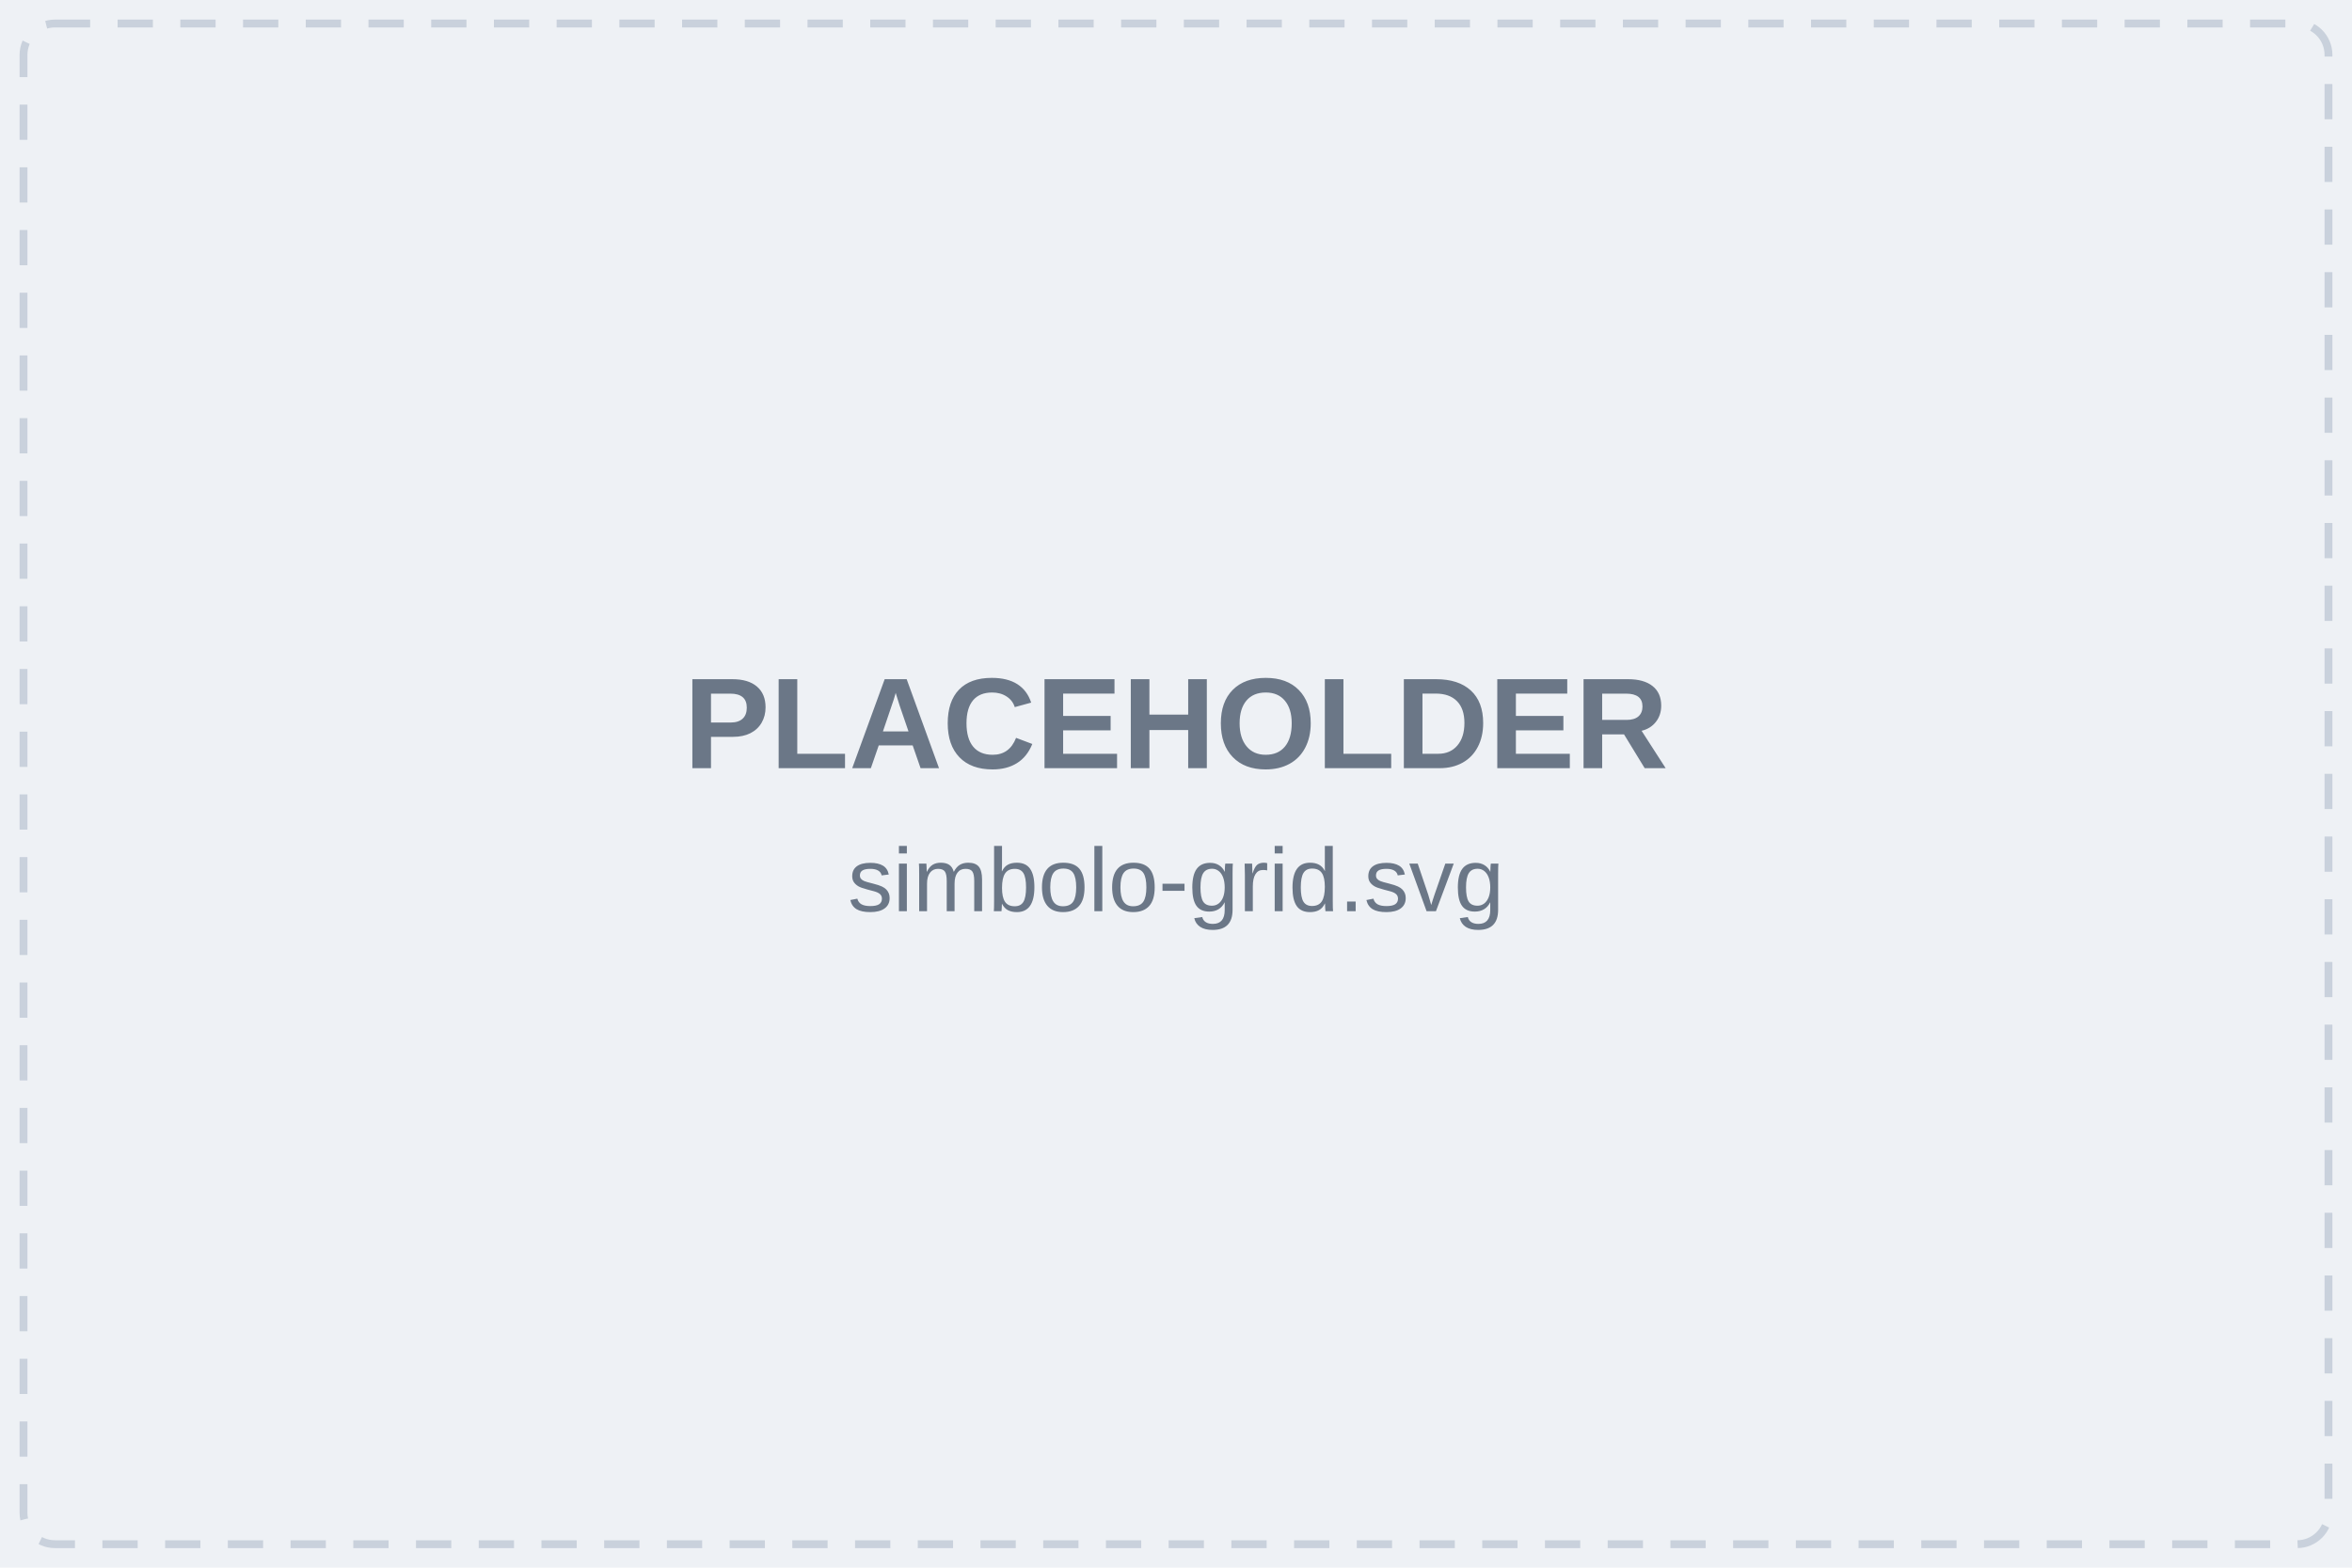
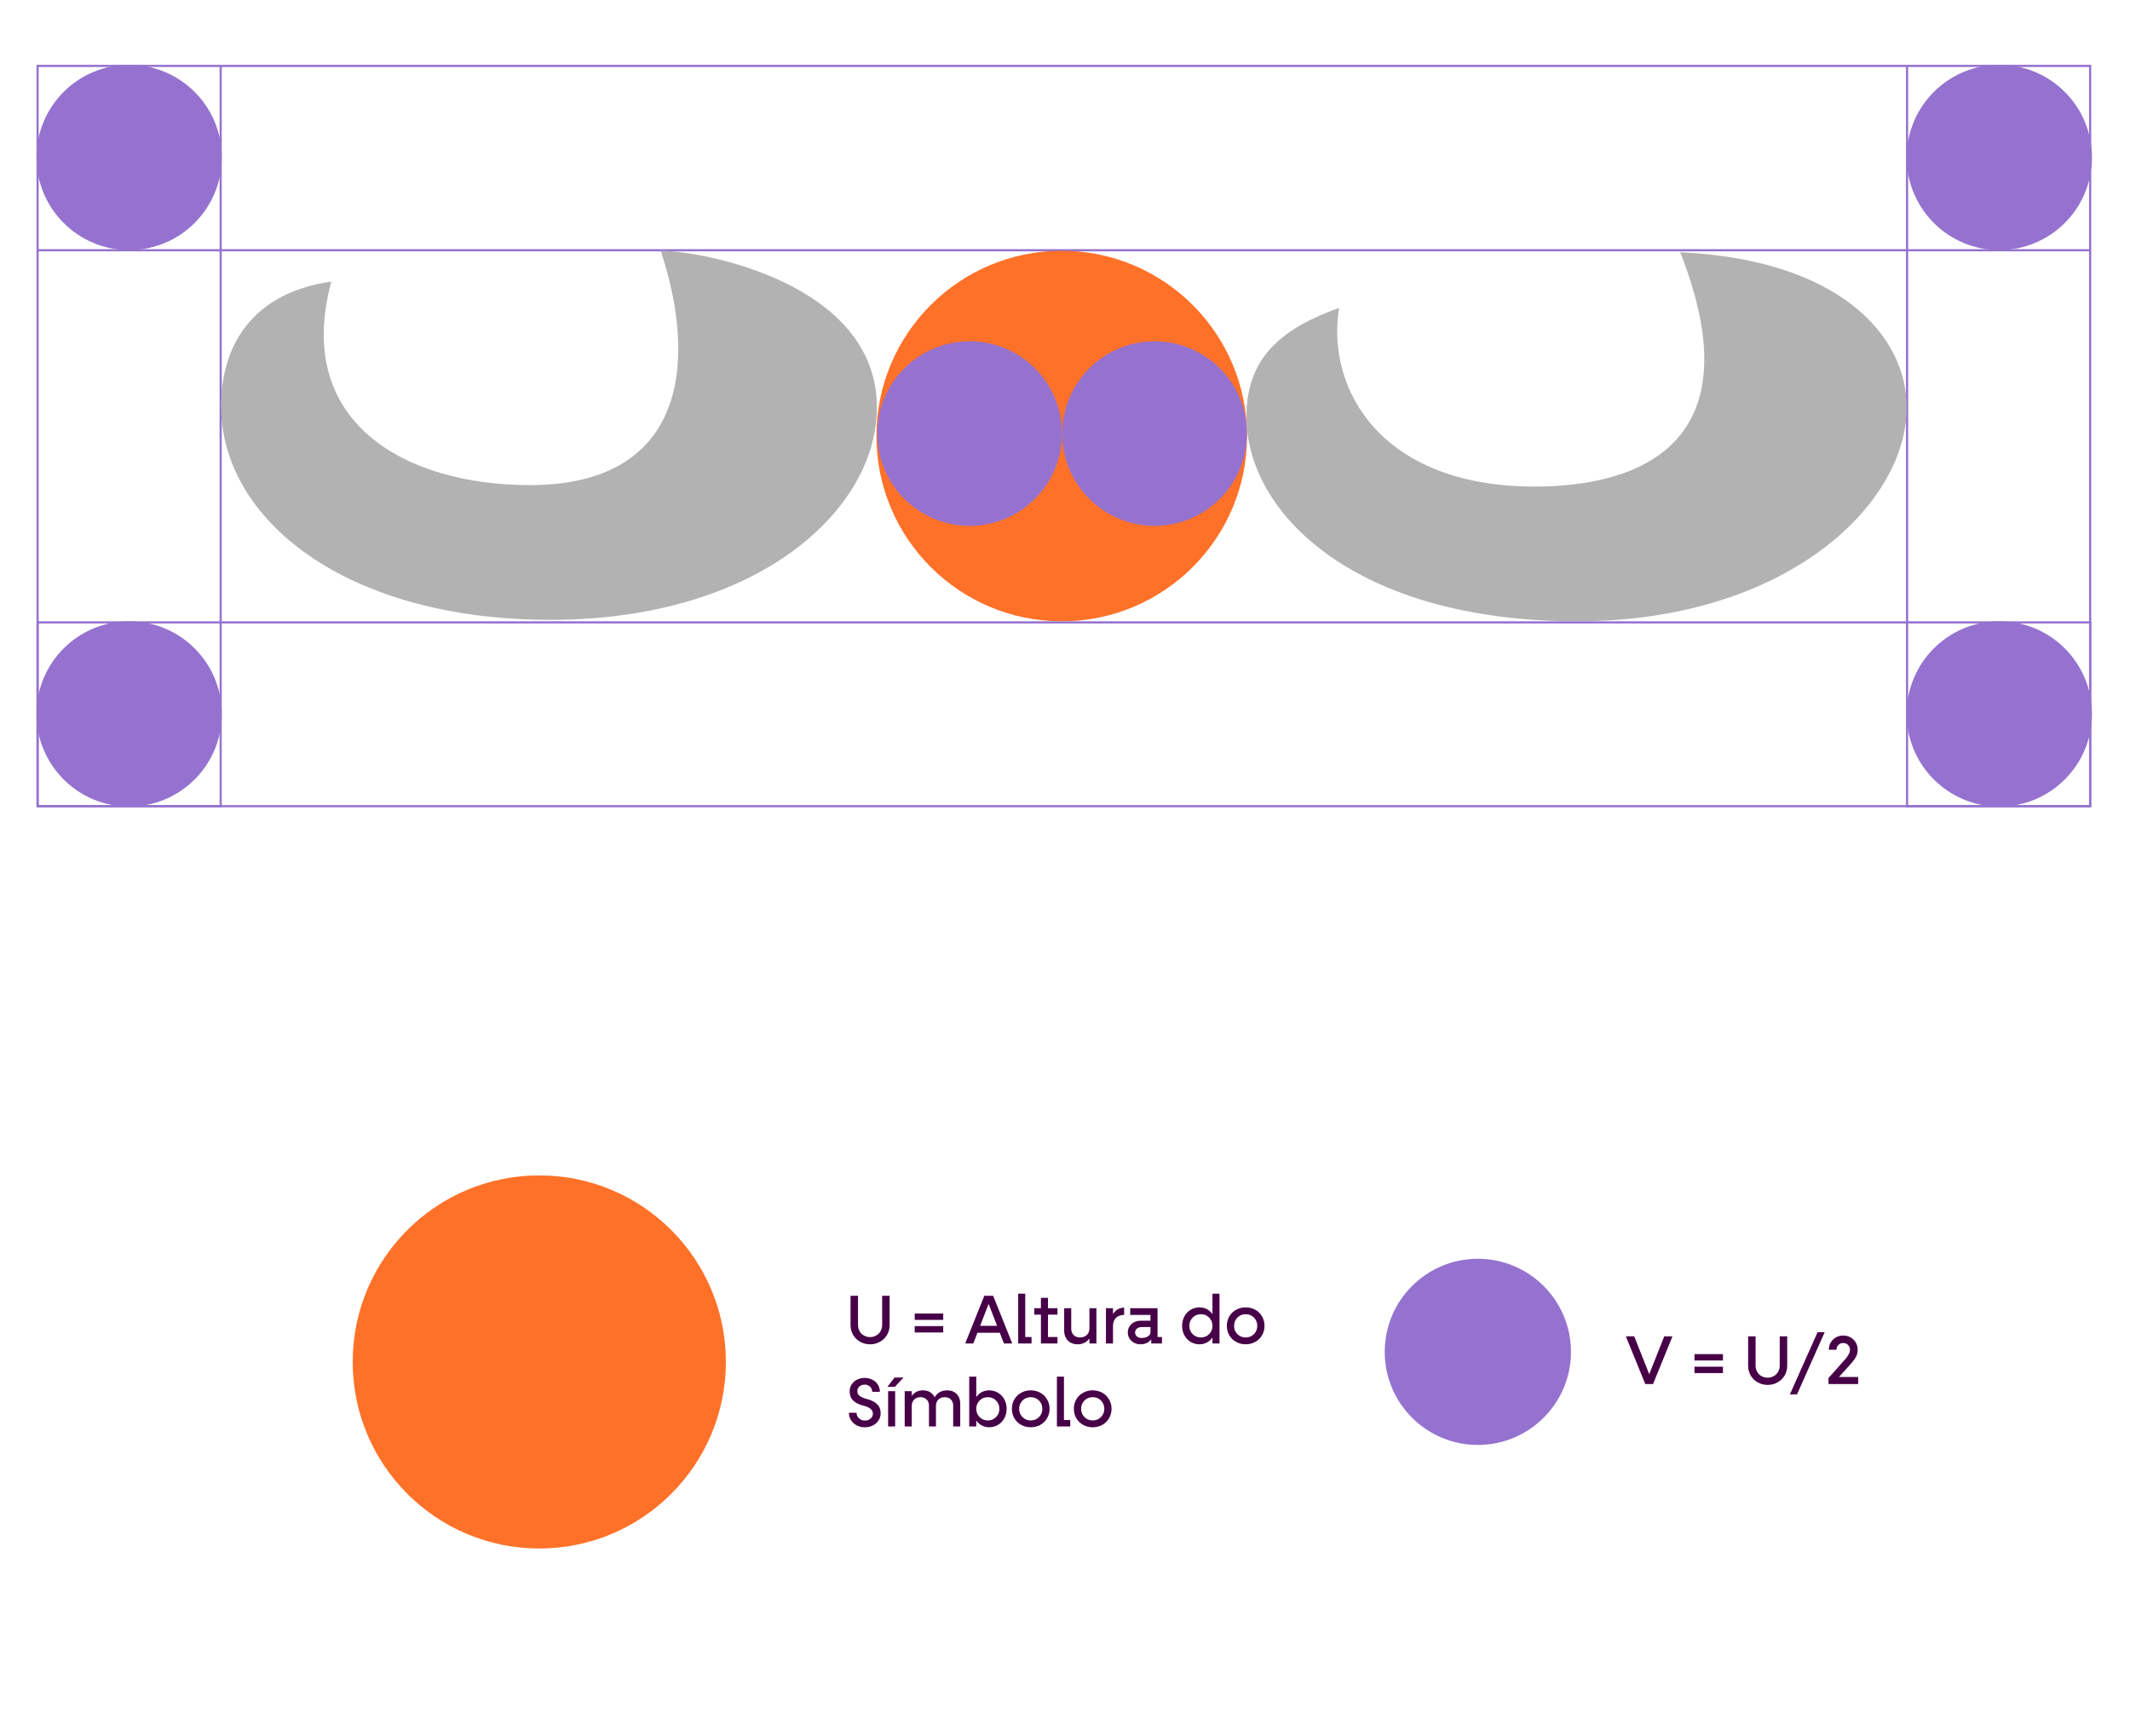
- <svg xmlns="http://www.w3.org/2000/svg" viewBox="0 0 1200 800">
-   <rect width="1200" height="800" fill="#EEF1F5" />
-   <rect x="12" y="12" width="1176" height="776" rx="16" fill="none" stroke="#C9D1DC" stroke-width="4" stroke-dasharray="18 14" />
-   <text x="600" y="392" text-anchor="middle" font-family="Arial, sans-serif" font-size="66" font-weight="700" fill="#6B7787">PLACEHOLDER</text>
-   <text x="600" y="465" text-anchor="middle" font-family="Arial, sans-serif" font-size="46" fill="#6B7787">simbolo-grid.svg</text>
+ <svg xmlns="http://www.w3.org/2000/svg" xmlns:xlink="http://www.w3.org/1999/xlink" version="1.1" width="616" height="502" viewBox="0 0 616 502">
+   <defs>
+     <clipPath id="clip_1">
+       <path transform="matrix(1,0,0,-1,-1226,592)" d="M1226 90H1842V592H1226Z" clip-rule="evenodd" />
+     </clipPath>
+     <clipPath id="clip_2">
+       <path transform="matrix(1,0,0,-1,-1226,592)" d="M0 0H1920V1200H0Z" />
+     </clipPath>
+     <clipPath id="clip_3">
+       <path transform="matrix(1,0,0,-1,-1226,592)" d="M0 0H1920V1200H0Z" />
+     </clipPath>
+     <clipPath id="clip_4">
+       <path transform="matrix(1,0,0,-1,-1226,592)" d="M0 0H1920V1200H0Z" />
+     </clipPath>
+     <clipPath id="clip_5">
+       <path transform="matrix(1,0,0,-1,-1226,592)" d="M0 0H1920V1200H0Z" />
+     </clipPath>
+     <clipPath id="clip_6">
+       <path transform="matrix(1,0,0,-1,-1226,592)" d="M0 0H1920V1200H0Z" />
+     </clipPath>
+     <clipPath id="clip_7">
+       <path transform="matrix(1,0,0,-1,-1226,592)" d="M0 0H1920V1200H0Z" />
+     </clipPath>
+     <clipPath id="clip_8">
+       <path transform="matrix(1,0,0,-1,-1226,592)" d="M0 0H1920V1200H0Z" />
+     </clipPath>
+     <clipPath id="clip_9">
+       <path transform="matrix(1,0,0,-1,-1226,592)" d="M0 0H1920V1200H0Z" />
+     </clipPath>
+     <clipPath id="clip_10">
+       <path transform="matrix(1,0,0,-1,-1226,592)" d="M0 0H1920V1200H0Z" />
+     </clipPath>
+     <path id="font_11_150" d="M.017 .69H.138L.365 .117H.345L.572 .69H.691L.41 0H.298L.017 .69Z" />
+     <path id="font_11_1" d="" />
+     <path id="font_11_550" d="M.061 .433H.473V.341H.061V.433M.061 .251H.473V.159H.061V.251Z" />
+     <path id="font_11_136" d="M.345-.012C.292-.012 .245 0 .201 .025 .158 .049 .125 .082 .1 .124 .075 .167 .063 .214 .063 .265V.69H.171V.267C.171 .234 .179 .205 .193 .178 .209 .151 .229 .13 .256 .115 .283 .1 .312 .092 .345 .092 .378 .092 .407 .1 .434 .115 .461 .13 .482 .151 .497 .178 .512 .205 .52 .234 .52 .267V.69H.628V.265C.628 .214 .616 .167 .591 .124 .566 .082 .532 .049 .489 .025 .446 0 .398-.012 .345-.012Z" />
+     <path id="font_11_488" d="M.407 .75H.51L.11-.15H.007L.407 .75Z" />
+     <path id="font_11_405" d="M.048 .087 .287 .356C.309 .381 .327 .405 .339 .428 .352 .451 .359 .473 .359 .496 .359 .515 .355 .531 .346 .546 .337 .561 .326 .572 .311 .581 .296 .59 .28 .594 .261 .594 .243 .594 .226 .59 .211 .581 .196 .572 .185 .561 .176 .546 .168 .531 .164 .515 .164 .496H.053C.053 .535 .062 .57 .08 .601 .099 .632 .124 .657 .156 .675 .187 .693 .223 .702 .262 .702 .301 .702 .336 .693 .367 .675 .399 .657 .424 .632 .442 .601 .461 .57 .47 .535 .47 .496 .47 .459 .462 .426 .447 .396 .431 .366 .409 .336 .382 .305L.159 .057 .153 .102H.477V0H.048V.087Z" />
+     <path id="font_11_2" d="M.293 .69H.421L.697 0H.577L.351 .584H.36L.134 0H.017L.293 .69M.208 .255H.505L.545 .155H.168L.208 .255Z" />
+     <path id="font_11_283" d="M.069 .72H.171V.048L.125 .093H.262V0H.069V.72Z" />
+     <path id="font_11_333" d="M.126 .66H.228V.045L.182 .093H.365V0H.126V.66M.029 .51H.365V.417H.029V.51Z" />
+     <path id="font_11_339" d="M.258-.012C.219-.012 .185-.004 .155 .012 .125 .029 .102 .052 .086 .083 .07 .113 .062 .148 .062 .187V.51H.164V.216C.164 .177 .176 .146 .199 .122 .222 .099 .252 .087 .291 .087 .318 .087 .342 .093 .363 .104 .383 .114 .399 .13 .41 .149 .421 .169 .427 .192 .427 .218L.473 .206C.468 .16 .455 .121 .436 .088 .418 .055 .393 .031 .363 .014 .332-.003 .297-.012 .258-.012M.427 .51H.528V0H.427V.51Z" />
+     <path id="font_11_318" d="M.069 .51H.171V0H.069V.51M.124 .283C.13 .33 .142 .371 .16 .406 .179 .442 .203 .47 .232 .489 .262 .508 .295 .518 .332 .518V.413C.299 .413 .27 .406 .245 .393 .221 .38 .203 .361 .19 .337 .177 .312 .171 .284 .171 .252L.124 .283Z" />
+     <path id="font_11_207" d="M.371 .086 .36 .104V.431L.379 .413H.067V.51H.462V.074L.446 .093H.526V0H.371V.086M.218-.012C.183-.012 .152-.004 .123 .01 .095 .026 .073 .046 .056 .072 .04 .098 .032 .127 .032 .159 .032 .191 .04 .22 .056 .246 .073 .272 .095 .292 .123 .307 .152 .322 .183 .329 .218 .329H.372V.238H.231C.214 .238 .198 .235 .183 .227 .168 .22 .157 .211 .149 .199 .141 .187 .137 .174 .137 .159 .137 .144 .141 .131 .149 .118 .157 .106 .168 .097 .183 .089 .198 .082 .214 .079 .231 .079 .256 .079 .279 .083 .298 .09 .318 .097 .333 .108 .344 .121 .355 .134 .36 .15 .36 .168L.402 .159C.402 .126 .394 .097 .378 .071 .363 .045 .341 .025 .312 .01 .284-.005 .253-.012 .218-.012Z" />
+     <path id="font_11_230" d="M.291-.012C.244-.012 .201-0 .162 .023 .124 .046 .094 .078 .072 .119 .05 .16 .039 .205 .039 .255 .039 .305 .05 .35 .072 .391 .094 .432 .124 .464 .162 .487 .201 .51 .244 .522 .291 .522 .337 .522 .378 .511 .413 .488 .449 .465 .477 .433 .497 .392 .517 .351 .527 .306 .527 .255 .527 .204 .517 .159 .497 .118 .477 .077 .449 .046 .413 .023 .378-0 .337-.012 .291-.012M.311 .087C.342 .087 .371 .094 .396 .109 .421 .124 .441 .144 .456 .169 .471 .195 .478 .224 .478 .255 .478 .286 .471 .315 .456 .34 .441 .366 .421 .386 .396 .401 .371 .416 .342 .423 .311 .423 .28 .423 .251 .416 .226 .401 .201 .386 .181 .366 .166 .34 .151 .315 .144 .286 .144 .255 .144 .224 .151 .195 .166 .169 .181 .144 .201 .124 .226 .109 .251 .094 .28 .087 .311 .087M.478 .72H.58V0H.478V.72Z" />
+     <path id="font_11_299" d="M.309-.012C.258-.012 .212-0 .171 .023 .129 .046 .096 .078 .072 .119 .049 .16 .037 .205 .037 .255 .037 .305 .049 .35 .072 .391 .096 .432 .129 .464 .171 .487 .212 .51 .258 .522 .309 .522 .36 .522 .407 .51 .449 .487 .49 .464 .523 .432 .546 .391 .57 .35 .582 .305 .582 .255 .582 .205 .57 .16 .546 .119 .523 .078 .49 .046 .449 .023 .407-0 .36-.012 .309-.012M.309 .087C.34 .087 .369 .094 .395 .109 .42 .124 .44 .144 .455 .169 .47 .195 .477 .224 .477 .255 .477 .286 .47 .315 .455 .34 .44 .366 .42 .386 .395 .401 .37 .416 .341 .423 .309 .423 .278 .423 .249 .416 .224 .401 .199 .386 .179 .366 .164 .34 .149 .315 .142 .286 .142 .255 .142 .224 .149 .195 .164 .169 .179 .144 .199 .124 .224 .109 .249 .094 .278 .087 .309 .087Z" />
+     <path id="font_11_122" d="M.269-.012C.226-.012 .186-.003 .151 .016 .116 .034 .089 .059 .069 .091 .049 .123 .039 .159 .039 .198H.15C.15 .177 .155 .158 .166 .141 .177 .124 .191 .11 .209 .1 .227 .09 .247 .085 .27 .085 .292 .085 .312 .089 .329 .098 .346 .107 .36 .118 .37 .133 .381 .149 .386 .165 .386 .183 .386 .213 .374 .237 .35 .257 .326 .276 .29 .291 .243 .302 .184 .317 .137 .341 .102 .374 .067 .407 .05 .452 .05 .508 .05 .544 .059 .577 .078 .606 .097 .636 .123 .66 .156 .676 .189 .693 .227 .702 .268 .702 .309 .702 .346 .693 .379 .675 .412 .658 .439 .634 .458 .604 .477 .573 .487 .539 .487 .501H.376C.376 .52 .371 .538 .362 .554 .353 .57 .34 .582 .323 .591 .306 .6 .288 .605 .267 .605 .248 .605 .23 .601 .214 .593 .197 .585 .184 .574 .175 .559 .166 .545 .161 .529 .161 .512 .161 .484 .172 .461 .194 .442 .217 .424 .25 .409 .295 .398 .358 .382 .408 .358 .444 .325 .48 .292 .498 .247 .498 .19 .498 .152 .488 .118 .468 .087 .448 .056 .421 .032 .385 .014 .35-.003 .312-.012 .269-.012Z" />
+     <path id="font_11_265" d="M.069 .51H.171V0H.069V.51M.162 .707H.292L.167 .573H.059L.162 .707Z" />
+     <path id="font_11_290" d="M.77 .301C.77 .338 .759 .367 .737 .389 .715 .412 .686 .423 .65 .423 .611 .423 .58 .412 .556 .389 .533 .366 .521 .336 .521 .299L.469 .317C.478 .382 .501 .432 .538 .468 .576 .504 .624 .522 .683 .522 .74 .522 .785 .505 .82 .469 .855 .435 .872 .388 .872 .33V0H.77V.301M.069 .51H.171V0H.069V.51M.42 .301C.42 .338 .409 .367 .386 .389 .364 .412 .335 .423 .299 .423 .26 .423 .229 .412 .206 .389 .183 .366 .171 .336 .171 .299L.124 .311C.133 .378 .155 .429 .192 .466 .229 .503 .275 .522 .332 .522 .389 .522 .434 .505 .469 .469 .504 .435 .521 .388 .521 .33V0H.42V.301Z" />
+     <path id="font_11_223" d="M.358-.012C.312-.012 .271-0 .236 .023 .2 .046 .172 .077 .152 .118 .132 .159 .122 .204 .122 .255 .122 .306 .132 .351 .152 .392 .172 .433 .2 .465 .236 .488 .271 .511 .312 .522 .358 .522 .405 .522 .448 .51 .486 .487 .525 .464 .555 .432 .577 .391 .599 .35 .61 .305 .61 .255 .61 .205 .599 .16 .577 .119 .555 .078 .525 .046 .486 .023 .448-0 .405-.012 .358-.012M.069 .72H.171V0H.069V.72M.338 .087C.369 .087 .398 .094 .423 .109 .448 .124 .468 .144 .483 .169 .498 .195 .505 .224 .505 .255 .505 .286 .498 .315 .483 .34 .468 .366 .448 .386 .423 .401 .398 .416 .369 .423 .338 .423 .307 .423 .278 .416 .253 .401 .228 .386 .208 .366 .193 .34 .178 .315 .171 .286 .171 .255 .171 .224 .178 .195 .193 .169 .208 .144 .228 .124 .253 .109 .278 .094 .307 .087 .338 .087Z" />
+     <clipPath id="clip_12">
+       <path transform="matrix(1,0,0,-1,-1226,592)" d="M0 0H1920V1200H0Z" />
+     </clipPath>
+   </defs>
+   <g clip-path="url(#clip_1)">
+     <g clip-path="url(#clip_2)">
+ </g>
+     <g clip-path="url(#clip_3)">
+ </g>
+     <g clip-path="url(#clip_4)">
+ </g>
+     <g clip-path="url(#clip_5)">
+ </g>
+     <g clip-path="url(#clip_6)">
+ </g>
+     <g clip-path="url(#clip_7)">
+       <path transform="matrix(1,0,0,-1,-216.883,33.76758)" d="M0 0C16.907 0 30.612 13.705 30.612 30.612 30.612 47.518 16.907 61.223 0 61.223-16.906 61.223-30.612 47.518-30.612 30.612-30.612 13.705-16.906 0 0 0" fill="#dd3bf9" />
+       <path transform="matrix(1,0,0,-1,-1105.389,33.76758)" d="M0 0C16.906 0 30.611 13.705 30.611 30.612 30.611 47.518 16.906 61.223 0 61.223-16.906 61.223-30.611 47.518-30.611 30.612-30.611 13.705-16.906 0 0 0" fill="#dd3bf9" />
+     </g>
+     <path transform="matrix(1,0,0,-1,-1226,592)" stroke-width=".64" stroke-linecap="butt" stroke-miterlimit="4" stroke-linejoin="miter" fill="none" stroke="#dd3bf9" d="M151.35 619.135H978.197V558.578H151.35ZM90.32 619.135H1039.68V276.13H90.32Z" />
+     <g clip-path="url(#clip_8)">
+       <path transform="matrix(1,0,0,-1,37.35059,18.74658)" d="M0 0V0C14.798 0 26.794-11.996 26.794-26.795 26.794-41.593 14.798-53.589 0-53.589-14.798-53.589-26.795-41.593-26.795-26.795-26.795-11.996-14.798 0 0 0" fill="#9572cf" />
+     </g>
+     <path transform="matrix(1,0,0,-1,-1226,592)" stroke-width=".63" stroke-linecap="butt" stroke-miterlimit="10" stroke-linejoin="miter" fill="none" stroke="#9572cf" d="M1236.871 572.938H1830.478V519.61H1236.871ZM1236.871 572.938H1289.82V358.798H1236.871ZM1777.529 572.938H1830.478V358.798H1777.529Z" />
+     <g clip-path="url(#clip_9)">
+       <path transform="matrix(1,0,0,-1,578.2056,18.74658)" d="M0 0V0C14.798 0 26.794-11.996 26.794-26.795 26.794-41.593 14.798-53.589 0-53.589-14.798-53.589-26.794-41.593-26.794-26.795-26.794-11.996-14.798 0 0 0" fill="#9572cf" />
+       <path transform="matrix(1,0,0,-1,485.9209,72.96619)" d="M0 0C45.503-2.118 65.49-23.723 65.49-44.905 65.49-73.287 30.192-106.754-29.77-106.754-93.557-106.754-125.451-75.829-125.451-47.446-125.451-30.501-115.245-22.029-98.66-16.098-102.487-39.821-86.327-67.78-42.101-67.78-11.483-67.78 21.688-55.072 0 0M-294.83 .424C-282.923 .424-232.317-8.896-232.317-44.905-232.317-74.559-266.763-106.33-326.725-106.33-386.261-106.33-421.983-77.1-421.983-44.481-421.983-27.536-413.478-11.862-390.089-8.472-401.145-49.141-368.825-67.357-332.678-67.357-288.451-67.357-283.773-33.043-294.83 .424" fill="#b2b2b2" />
+       <path transform="matrix(1,0,0,-1,307.0538,72.54248)" d="M0 0V0C29.596 0 53.589-23.993 53.589-53.589 53.589-83.185 29.596-107.178 0-107.178-29.596-107.178-53.589-83.185-53.589-53.589-53.589-23.993-29.596 0 0 0" fill="#ff7128" />
+       <path transform="matrix(1,0,0,-1,37.35059,179.7203)" d="M0 0V0C14.798 0 26.794-11.996 26.794-26.794 26.794-41.593 14.798-53.589 0-53.589-14.798-53.589-26.795-41.593-26.795-26.794-26.795-11.996-14.798 0 0 0" fill="#9572cf" />
+     </g>
+     <path transform="matrix(1,0,0,-1,-1226,592)" stroke-width=".63" stroke-linecap="butt" stroke-miterlimit="10" stroke-linejoin="miter" fill="none" stroke="#9572cf" d="M1236.871 411.965H1830.478V358.799H1236.871Z" />
+     <g clip-path="url(#clip_10)">
+       <path transform="matrix(1,0,0,-1,578.2056,179.7203)" d="M0 0V0C14.798 0 26.794-11.996 26.794-26.794 26.794-41.593 14.798-53.589 0-53.589-14.798-53.589-26.794-41.593-26.794-26.794-26.794-11.996-14.798 0 0 0" fill="#9572cf" />
+       <path transform="matrix(1,0,0,-1,280.4242,98.71939)" d="M0 0V0C14.747 0 26.702-11.955 26.702-26.702 26.702-41.449 14.747-53.404 0-53.404-14.747-53.404-26.702-41.449-26.702-26.702-26.702-11.955-14.747 0 0 0" fill="#9572cf" />
+       <path transform="matrix(1,0,0,-1,333.9071,98.71939)" d="M0 0V0C14.747 0 26.702-11.955 26.702-26.702 26.702-41.449 14.747-53.404 0-53.404-14.747-53.404-26.702-41.449-26.702-26.702-26.702-11.955-14.747 0 0 0" fill="#9572cf" />
+     </g>
+     <use data-text="V" xlink:href="#font_11_150" transform="matrix(20,0,0,-20,469.861,400.3574)" fill="#470047" />
+     <use data-text=" " xlink:href="#font_11_1" transform="matrix(20,0,0,-20,484.021,400.3574)" fill="#470047" />
+     <use data-text="=" xlink:href="#font_11_550" transform="matrix(20,0,0,-20,488.8211,400.3574)" fill="#470047" />
+     <use data-text=" " xlink:href="#font_11_1" transform="matrix(20,0,0,-20,499.5011,400.3574)" fill="#470047" />
+     <use data-text="U" xlink:href="#font_11_136" transform="matrix(20,0,0,-20,504.3012,400.3574)" fill="#470047" />
+     <use data-text="/" xlink:href="#font_11_488" transform="matrix(20,0,0,-20,517.5012,400.3574)" fill="#470047" />
+     <use data-text="2" xlink:href="#font_11_405" transform="matrix(20,0,0,-20,527.8412,400.3574)" fill="#470047" />
+     <use data-text="U" xlink:href="#font_11_136" transform="matrix(20,0,0,-20,244.7209,388.6174)" fill="#470047" />
+     <use data-text=" " xlink:href="#font_11_1" transform="matrix(20,0,0,-20,258.521,388.6174)" fill="#470047" />
+     <use data-text="=" xlink:href="#font_11_550" transform="matrix(20,0,0,-20,263.3211,388.6174)" fill="#470047" />
+     <use data-text=" " xlink:href="#font_11_1" transform="matrix(20,0,0,-20,274.0011,388.6174)" fill="#470047" />
+     <use data-text="A" xlink:href="#font_11_2" transform="matrix(20,0,0,-20,278.8012,388.6174)" fill="#470047" />
+     <use data-text="l" xlink:href="#font_11_283" transform="matrix(20,0,0,-20,293.0812,388.6174)" fill="#470047" />
+     <use data-text="t" xlink:href="#font_11_333" transform="matrix(20,0,0,-20,298.5213,388.6174)" fill="#470047" />
+     <use data-text="u" xlink:href="#font_11_339" transform="matrix(20,0,0,-20,306.5213,388.6174)" fill="#470047" />
+     <use data-text="r" xlink:href="#font_11_318" transform="matrix(20,0,0,-20,318.4612,388.6174)" fill="#470047" />
+     <use data-text="a" xlink:href="#font_11_207" transform="matrix(20,0,0,-20,325.5213,388.6174)" fill="#470047" />
+     <use data-text=" " xlink:href="#font_11_1" transform="matrix(20,0,0,-20,336.2813,388.6174)" fill="#470047" />
+     <use data-text="d" xlink:href="#font_11_230" transform="matrix(20,0,0,-20,341.0813,388.6174)" fill="#470047" />
+     <use data-text="o" xlink:href="#font_11_299" transform="matrix(20,0,0,-20,354.0613,388.6174)" fill="#470047" />
+     <use data-text=" " xlink:href="#font_11_1" transform="matrix(20,0,0,-20,366.4413,388.6174)" fill="#470047" />
+     <use data-text="S" xlink:href="#font_11_122" transform="matrix(20,0,0,-20,244.7209,412.6174)" fill="#470047" />
+     <use data-text="í" xlink:href="#font_11_265" transform="matrix(20,0,0,-20,255.4609,412.6174)" fill="#470047" />
+     <use data-text="m" xlink:href="#font_11_290" transform="matrix(20,0,0,-20,260.261,412.6174)" fill="#470047" />
+     <use data-text="b" xlink:href="#font_11_223" transform="matrix(20,0,0,-20,278.921,412.6174)" fill="#470047" />
+     <use data-text="o" xlink:href="#font_11_299" transform="matrix(20,0,0,-20,291.901,412.6174)" fill="#470047" />
+     <use data-text="l" xlink:href="#font_11_283" transform="matrix(20,0,0,-20,304.281,412.6174)" fill="#470047" />
+     <use data-text="o" xlink:href="#font_11_299" transform="matrix(20,0,0,-20,309.8211,412.6174)" fill="#470047" />
+     <g clip-path="url(#clip_12)">
+       <path transform="matrix(1,0,0,-1,427.3986,364.1186)" d="M0 0V0C14.871 0 26.927-12.055 26.927-26.927 26.927-41.798 14.871-53.853 0-53.853-14.871-53.853-26.927-41.798-26.927-26.927-26.927-12.055-14.871 0 0 0" fill="#9572cf" />
+       <path transform="matrix(1,0,0,-1,155.962,340)" d="M0 0V0C29.802 0 53.962-24.16 53.962-53.962 53.962-83.764 29.802-107.924 0-107.924-29.802-107.924-53.962-83.764-53.962-53.962-53.962-24.16-29.802 0 0 0" fill="#ff7128" />
+     </g>
+   </g>
</svg>
